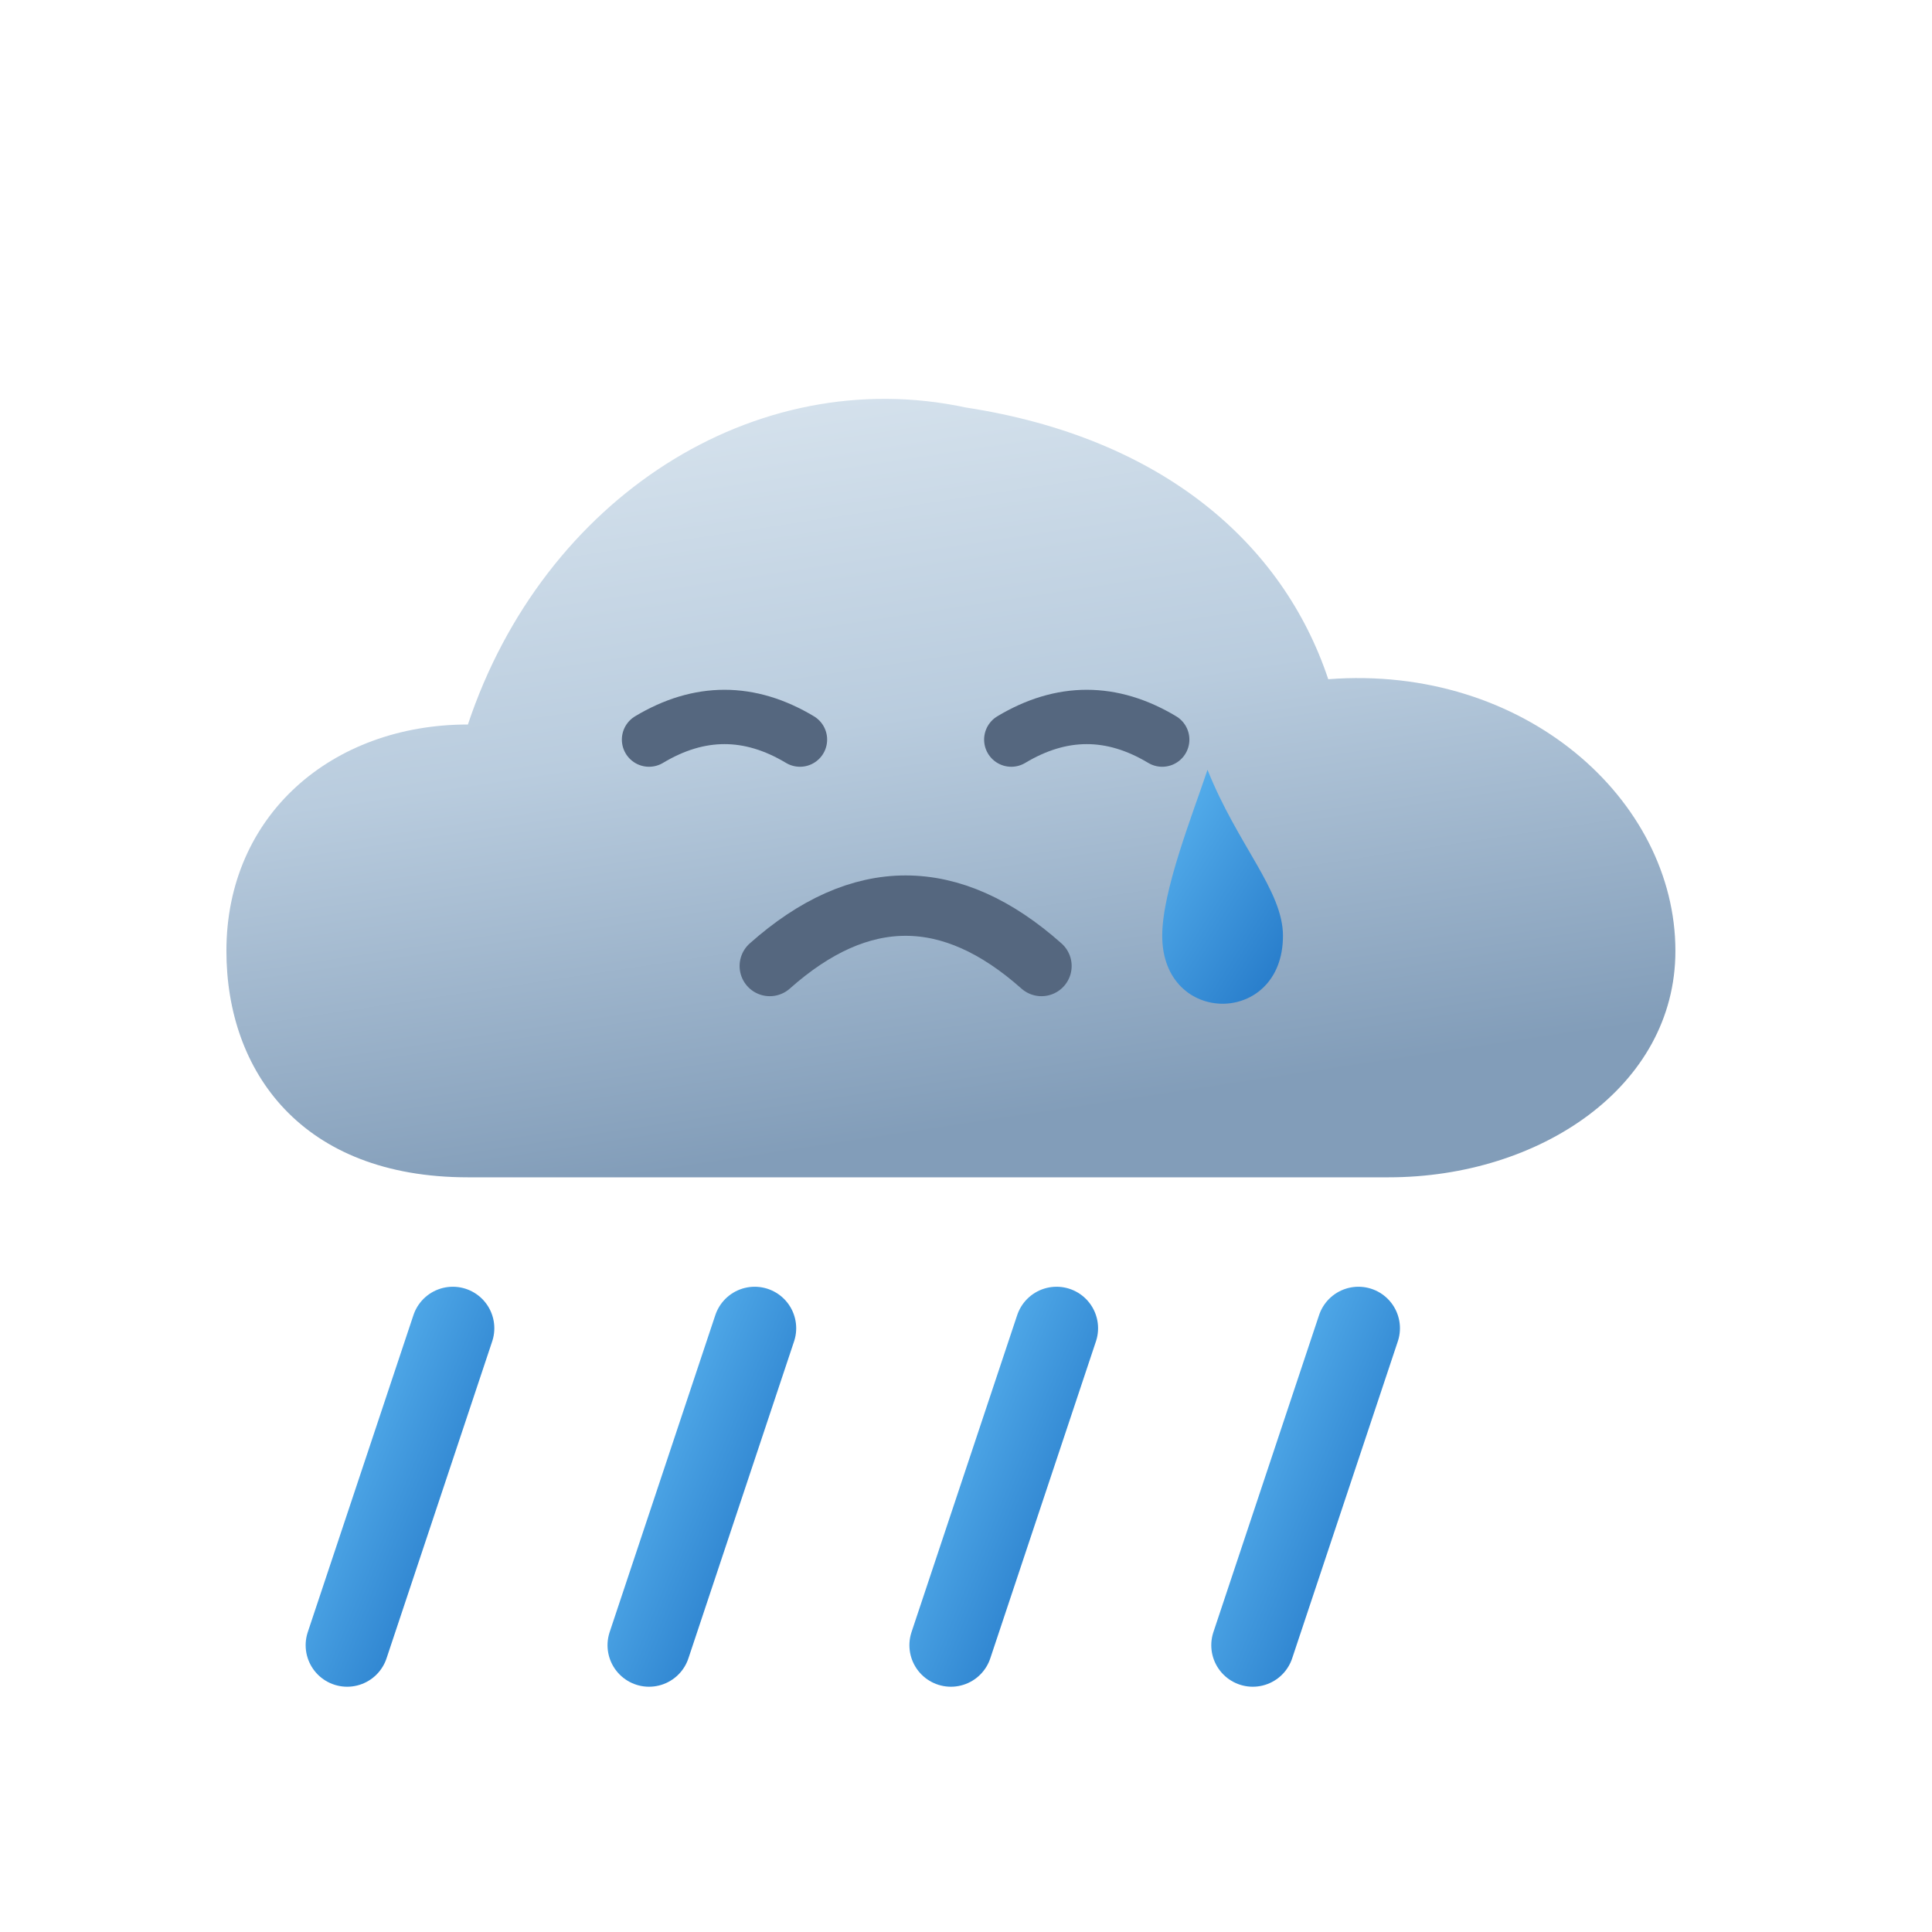
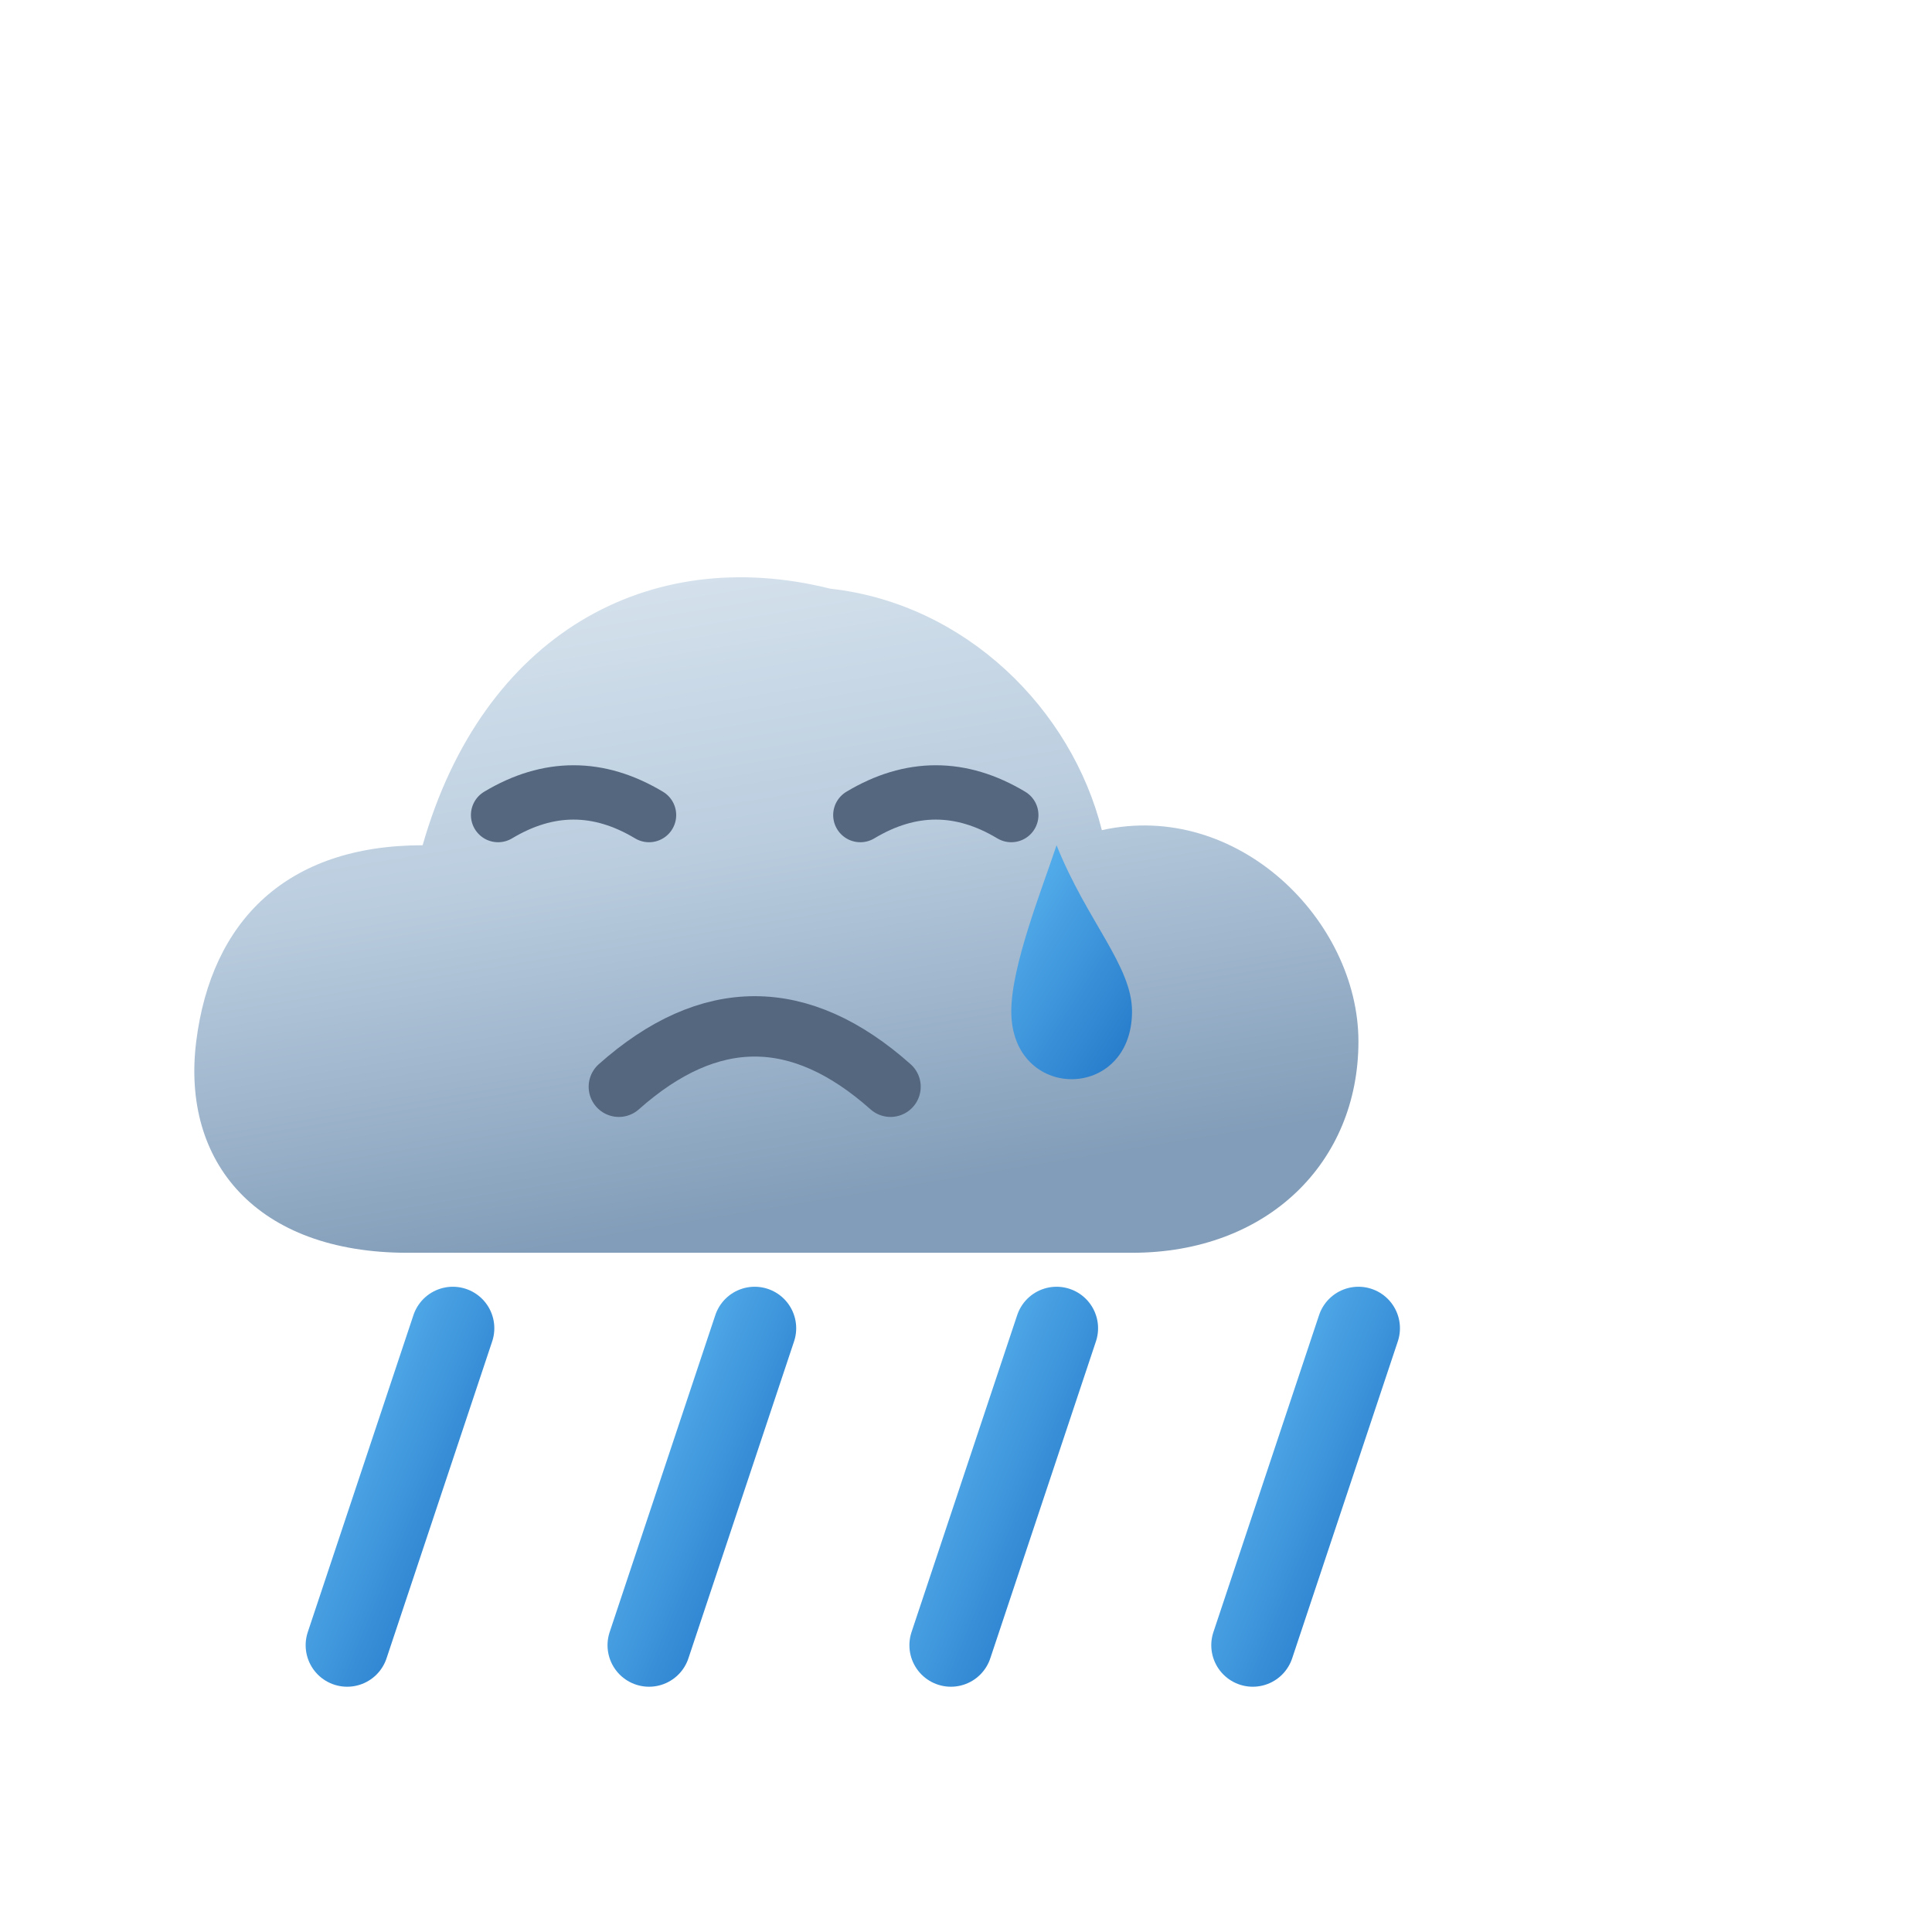
<svg xmlns="http://www.w3.org/2000/svg" viewBox="0 0 128 128" width="128" height="128" role="img" aria-label="09 heavy rain">
  <defs>
    <linearGradient id="cloud" x1="0" y1="0" x2="0.28" y2="1" gradientUnits="objectBoundingBox">
      <stop stop-color="#DCE7F0" />
      <stop offset="0.5" stop-color="#B9CCDE" />
      <stop offset="1" stop-color="#829DB9" />
    </linearGradient>
    <linearGradient id="rear" x1="0" y1="0" x2="0.45" y2="1">
      <stop stop-color="#9BAFC7" />
      <stop offset="1" stop-color="#6B85A5" />
    </linearGradient>
    <linearGradient id="sun" x1="0.1" y1="0" x2="0.8" y2="1">
      <stop stop-color="#FFE994" />
      <stop offset="0.52" stop-color="#FFD56E" />
      <stop offset="1" stop-color="#FFB953" />
    </linearGradient>
    <linearGradient id="rain" x1="0" y1="0" x2="0.8" y2="1">
      <stop stop-color="#5CB6F1" />
      <stop offset="1" stop-color="#287DCB" />
    </linearGradient>
    <linearGradient id="wind" x1="0" y1="0" x2="1" y2="1">
      <stop stop-color="#7896B8" />
      <stop offset="1" stop-color="#536F96" />
    </linearGradient>
    <linearGradient id="moon" x1="0" y1="0" x2="0.7" y2="1">
      <stop stop-color="#D2DCFF" />
      <stop offset="0.54" stop-color="#A6B9F5" />
      <stop offset="1" stop-color="#7D92E2" />
    </linearGradient>
    <linearGradient id="status" x1="0" y1="0" x2="0.6" y2="1">
      <stop stop-color="#EBF0F7" />
      <stop offset="1" stop-color="#B6C5D7" />
    </linearGradient>
  </defs>
-   <path d="M31 78 C20 78 15 71 15 63 C15 54 22 48 31 48 C36 33 50 24 64 27 C77 29 85 36 88 45 C101 44 111 53 111 63 C111 72 102 78 92 78 Z" fill="url(#cloud)" data-part="foreground-cloud" />
-   <path d="M43 49 Q48 46 53 49" fill="none" stroke="#55677F" stroke-width="3.6" stroke-linecap="round" stroke-linejoin="round" />
-   <path d="M67 49 Q72 46 77 49" fill="none" stroke="#55677F" stroke-width="3.6" stroke-linecap="round" stroke-linejoin="round" />
-   <path d="M51 64 Q60 56 69 64" fill="none" stroke="#55677F" stroke-width="4" stroke-linecap="round" stroke-linejoin="round" />
-   <path d="M80 51 C82 56 85 59 85 62 C85 68 77 68 77 62 C77 59 79 54 80 51Z" fill="url(#rain)" data-part="face-tear" />
+   <path d="M27 83 C17 83 12 77 13 69 C14 61 19 56 28 56 C32 42 43 36 55 39 C64 40 71 47 73 55 C82 53 90 61 90 69 C90 77 84 83 75 83 Z" fill="url(#cloud)" data-part="foreground-cloud" />
+   <path d="M33 54 Q38 51 43 54" fill="none" stroke="#55677F" stroke-width="3.6" stroke-linecap="round" stroke-linejoin="round" />
+   <path d="M57 54 Q62 51 67 54" fill="none" stroke="#55677F" stroke-width="3.6" stroke-linecap="round" stroke-linejoin="round" />
+   <path d="M41 72 Q50 64 59 72" fill="none" stroke="#55677F" stroke-width="4" stroke-linecap="round" stroke-linejoin="round" />
+   <path d="M70 56 C72 61 75 64 75 67 C75 73 67 73 67 67 C67 64 69 59 70 56Z" fill="url(#rain)" data-part="face-tear" />
  <path d="M30 88 L23 109" fill="none" stroke="url(#rain)" stroke-width="5.5" stroke-linecap="round" stroke-linejoin="round" data-part="rain-stroke" />
  <path d="M50 88 L43 109" fill="none" stroke="url(#rain)" stroke-width="5.5" stroke-linecap="round" stroke-linejoin="round" data-part="rain-stroke" />
  <path d="M70 88 L63 109" fill="none" stroke="url(#rain)" stroke-width="5.5" stroke-linecap="round" stroke-linejoin="round" data-part="rain-stroke" />
  <path d="M90 88 L83 109" fill="none" stroke="url(#rain)" stroke-width="5.5" stroke-linecap="round" stroke-linejoin="round" data-part="rain-stroke" />
</svg>
